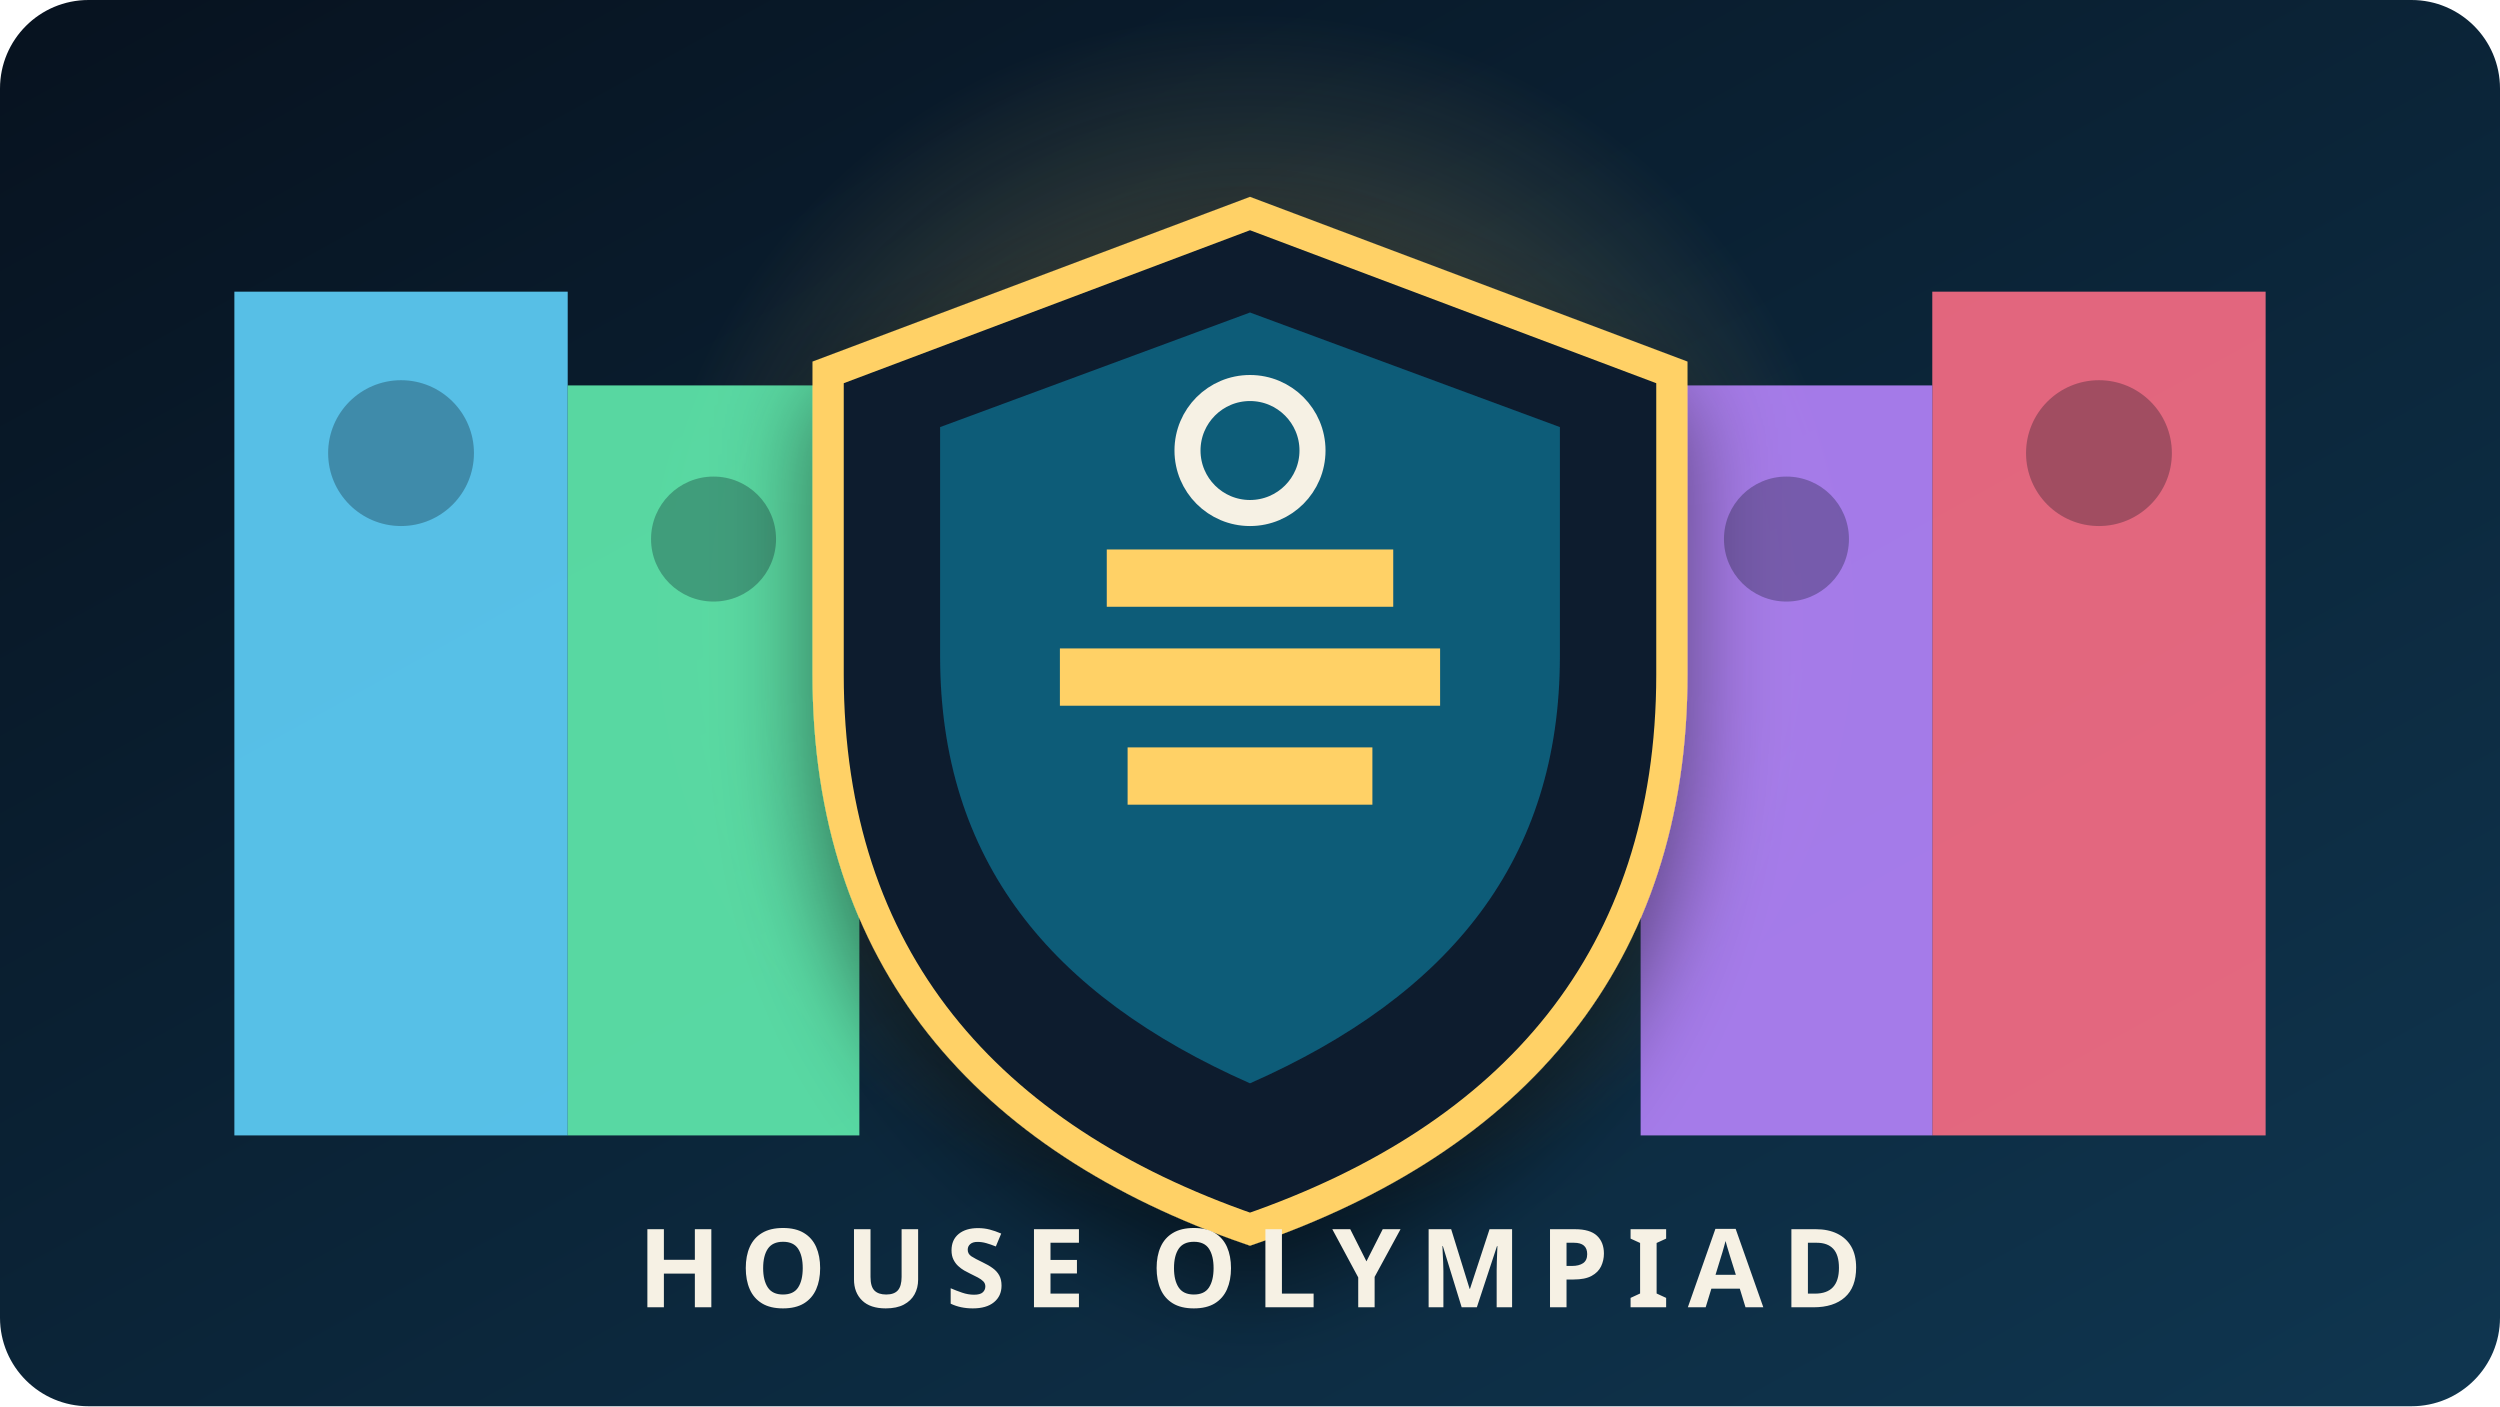
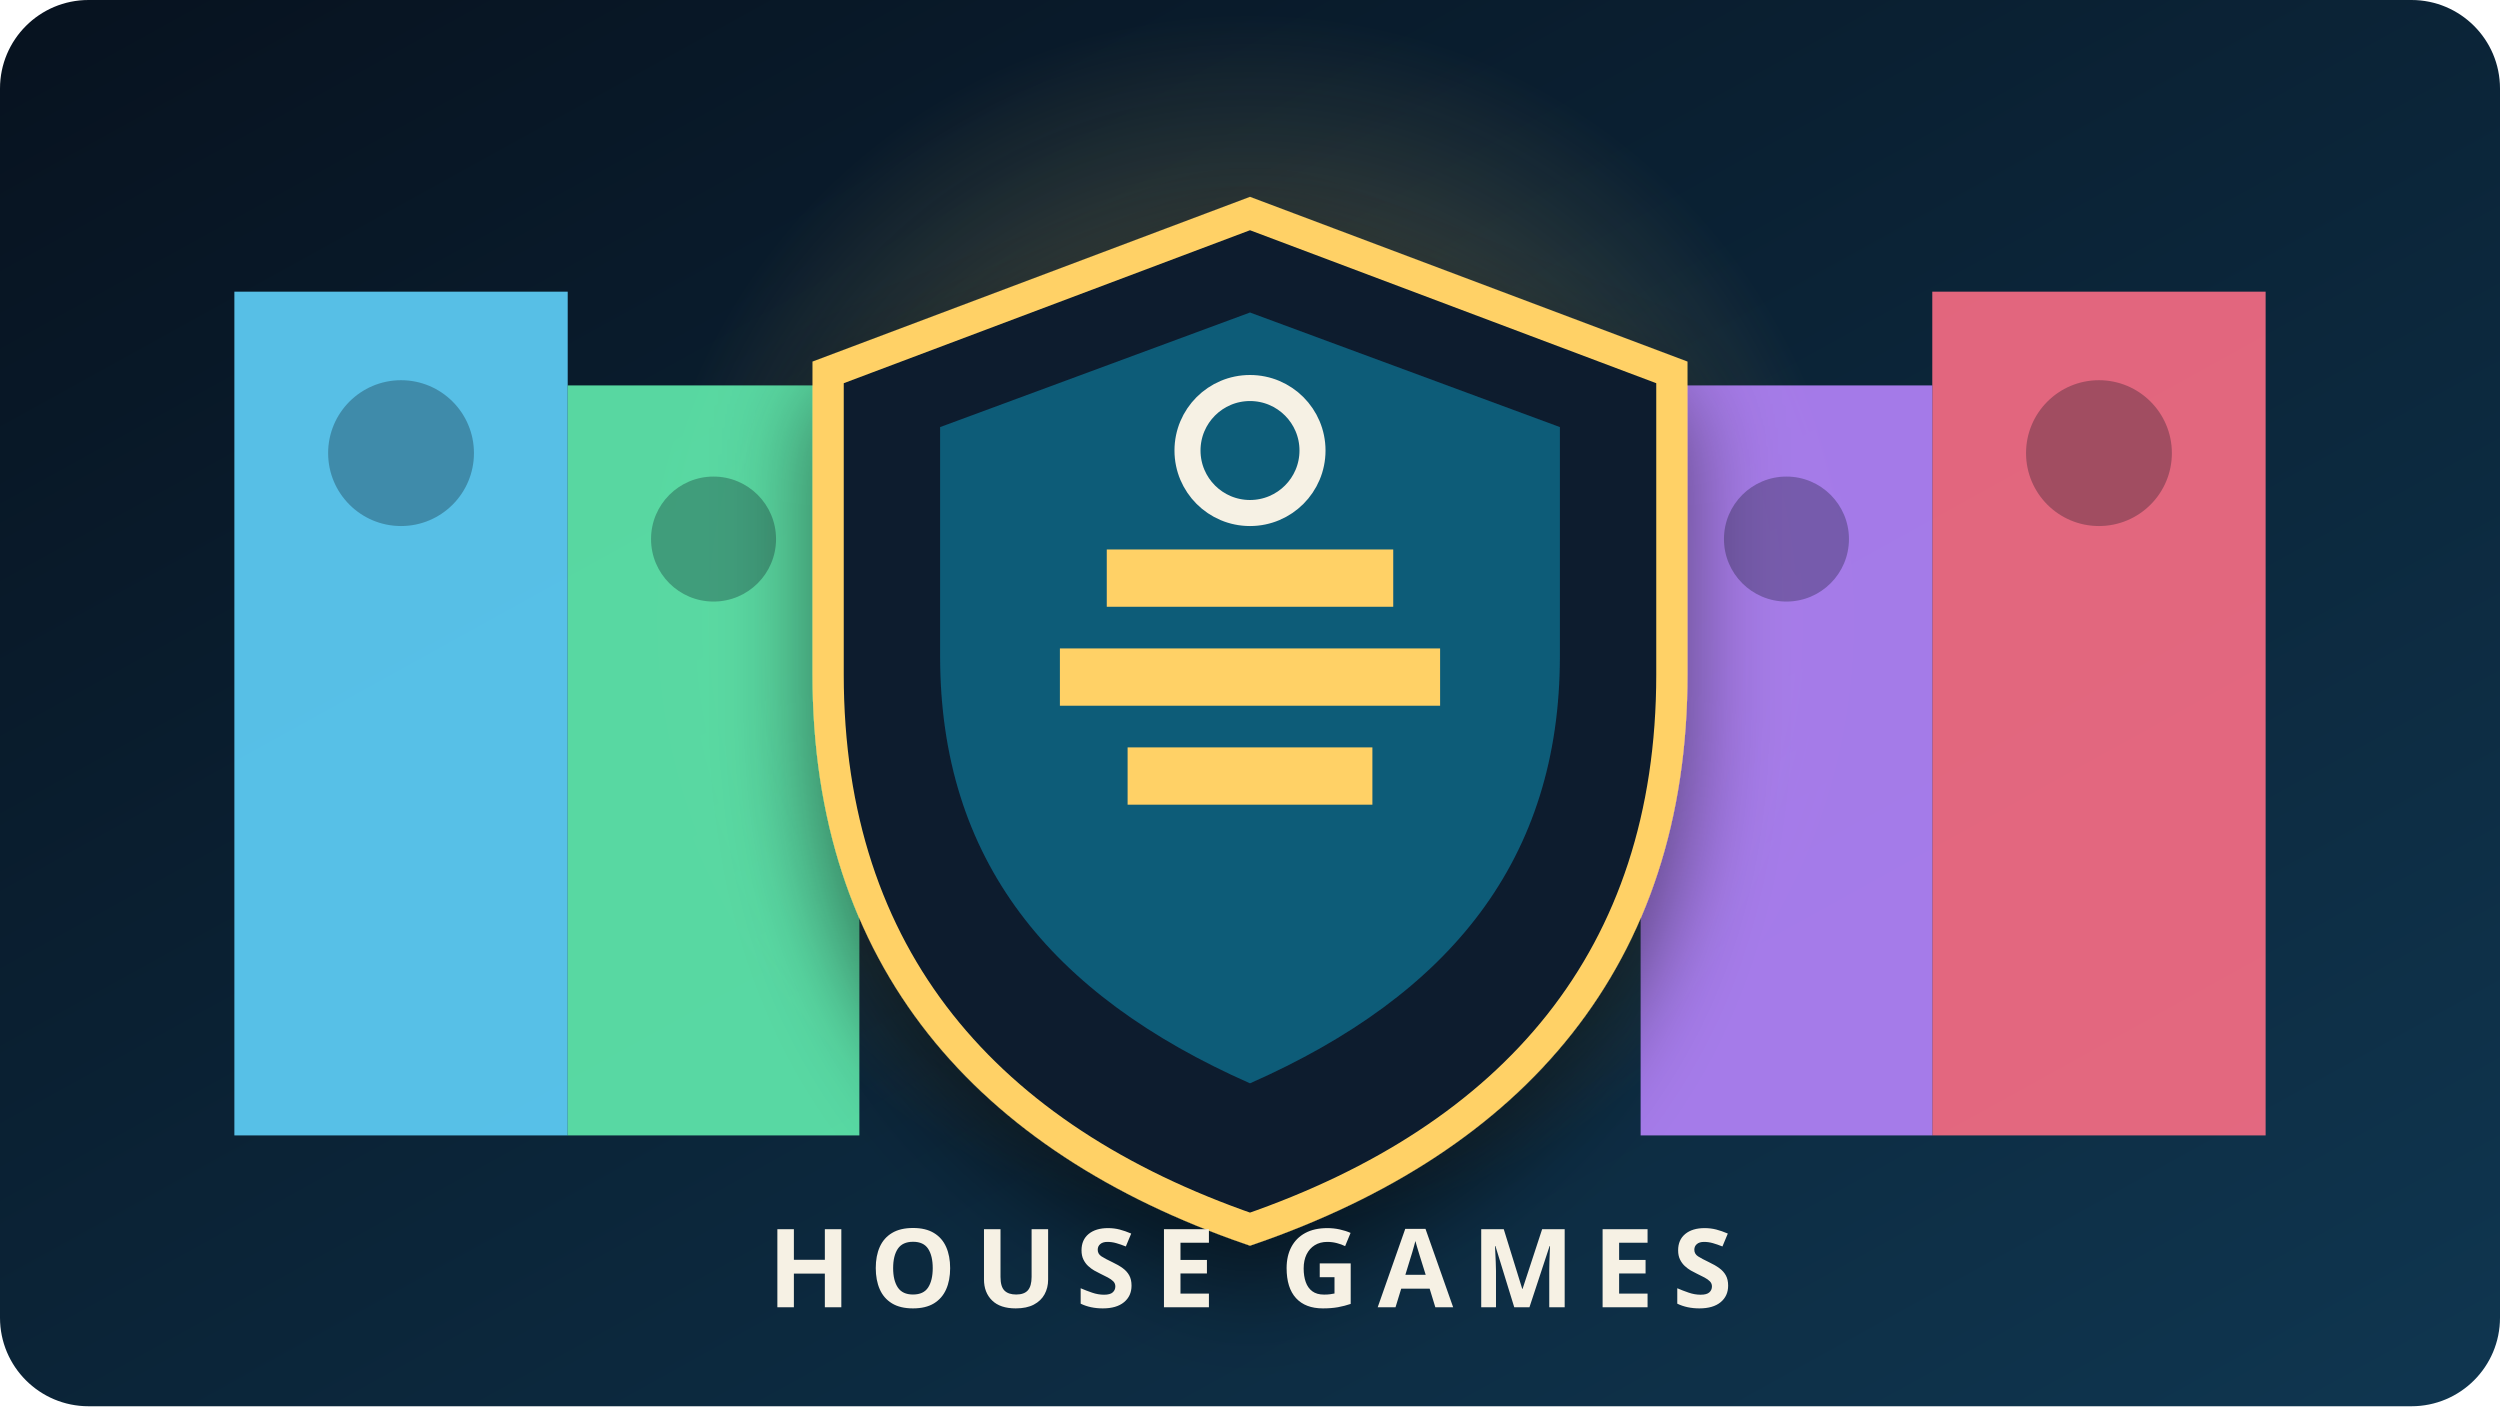
<svg xmlns="http://www.w3.org/2000/svg" viewBox="0 0 960 540" role="img" aria-labelledby="title desc">
  <defs>
    <linearGradient id="sky" x1="0" y1="0" x2="1" y2="1">
      <stop stop-color="#07121f" />
      <stop offset="1" stop-color="#0f3650" />
    </linearGradient>
    <radialGradient id="glow">
      <stop stop-color="#ffd166" stop-opacity=".42" />
      <stop offset="1" stop-color="#ffd166" stop-opacity="0" />
    </radialGradient>
    <filter id="shadow" x="-30%" y="-30%" width="160%" height="160%">
      <feDropShadow dx="0" dy="18" stdDeviation="18" flood-color="#000" flood-opacity=".48" />
    </filter>
  </defs>
  <rect width="960" height="540" rx="34" fill="url(#sky)" />
  <circle cx="480" cy="238" r="232" fill="url(#glow)" />
  <path d="M90 112h128v324H90z" fill="#61d5ff" opacity=".88" />
  <path d="M742 112h128v324H742z" fill="#ff6f87" opacity=".88" />
  <path d="M218 148h112v288H218z" fill="#63f0b1" opacity=".88" />
  <path d="M630 148h112v288H630z" fill="#b986ff" opacity=".88" />
  <g fill="#07121f" opacity=".3">
    <circle cx="154" cy="174" r="28" />
    <circle cx="806" cy="174" r="28" />
    <circle cx="274" cy="207" r="24" />
    <circle cx="686" cy="207" r="24" />
  </g>
  <g filter="url(#shadow)">
    <path d="M480 82 642 143v116c0 109-61 178-162 213-101-35-162-104-162-213V143z" fill="#0a1c2e" stroke="#ffd166" stroke-width="12" />
    <path d="M480 120 599 164v88c0 78-42 130-119 164-77-34-119-86-119-164v-88z" fill="#0f5b78" />
    <path d="M425 211h110v22H425zm-18 38h146v22H407zm26 38h94v22h-94z" fill="#ffd166" />
    <circle cx="480" cy="173" r="24" fill="none" stroke="#f6f1e4" stroke-width="10" />
  </g>
-   <text x="480" y="502" text-anchor="middle" fill="#f6f1e4" font-family="system-ui,sans-serif" font-size="42" font-weight="800" letter-spacing="7">HOUSE OLYMPIAD</text>
+   <text x="480" y="502" text-anchor="middle" fill="#f6f1e4" font-family="system-ui,sans-serif" font-size="42" font-weight="800" letter-spacing="7">HOUSE GAMES</text>
</svg>
